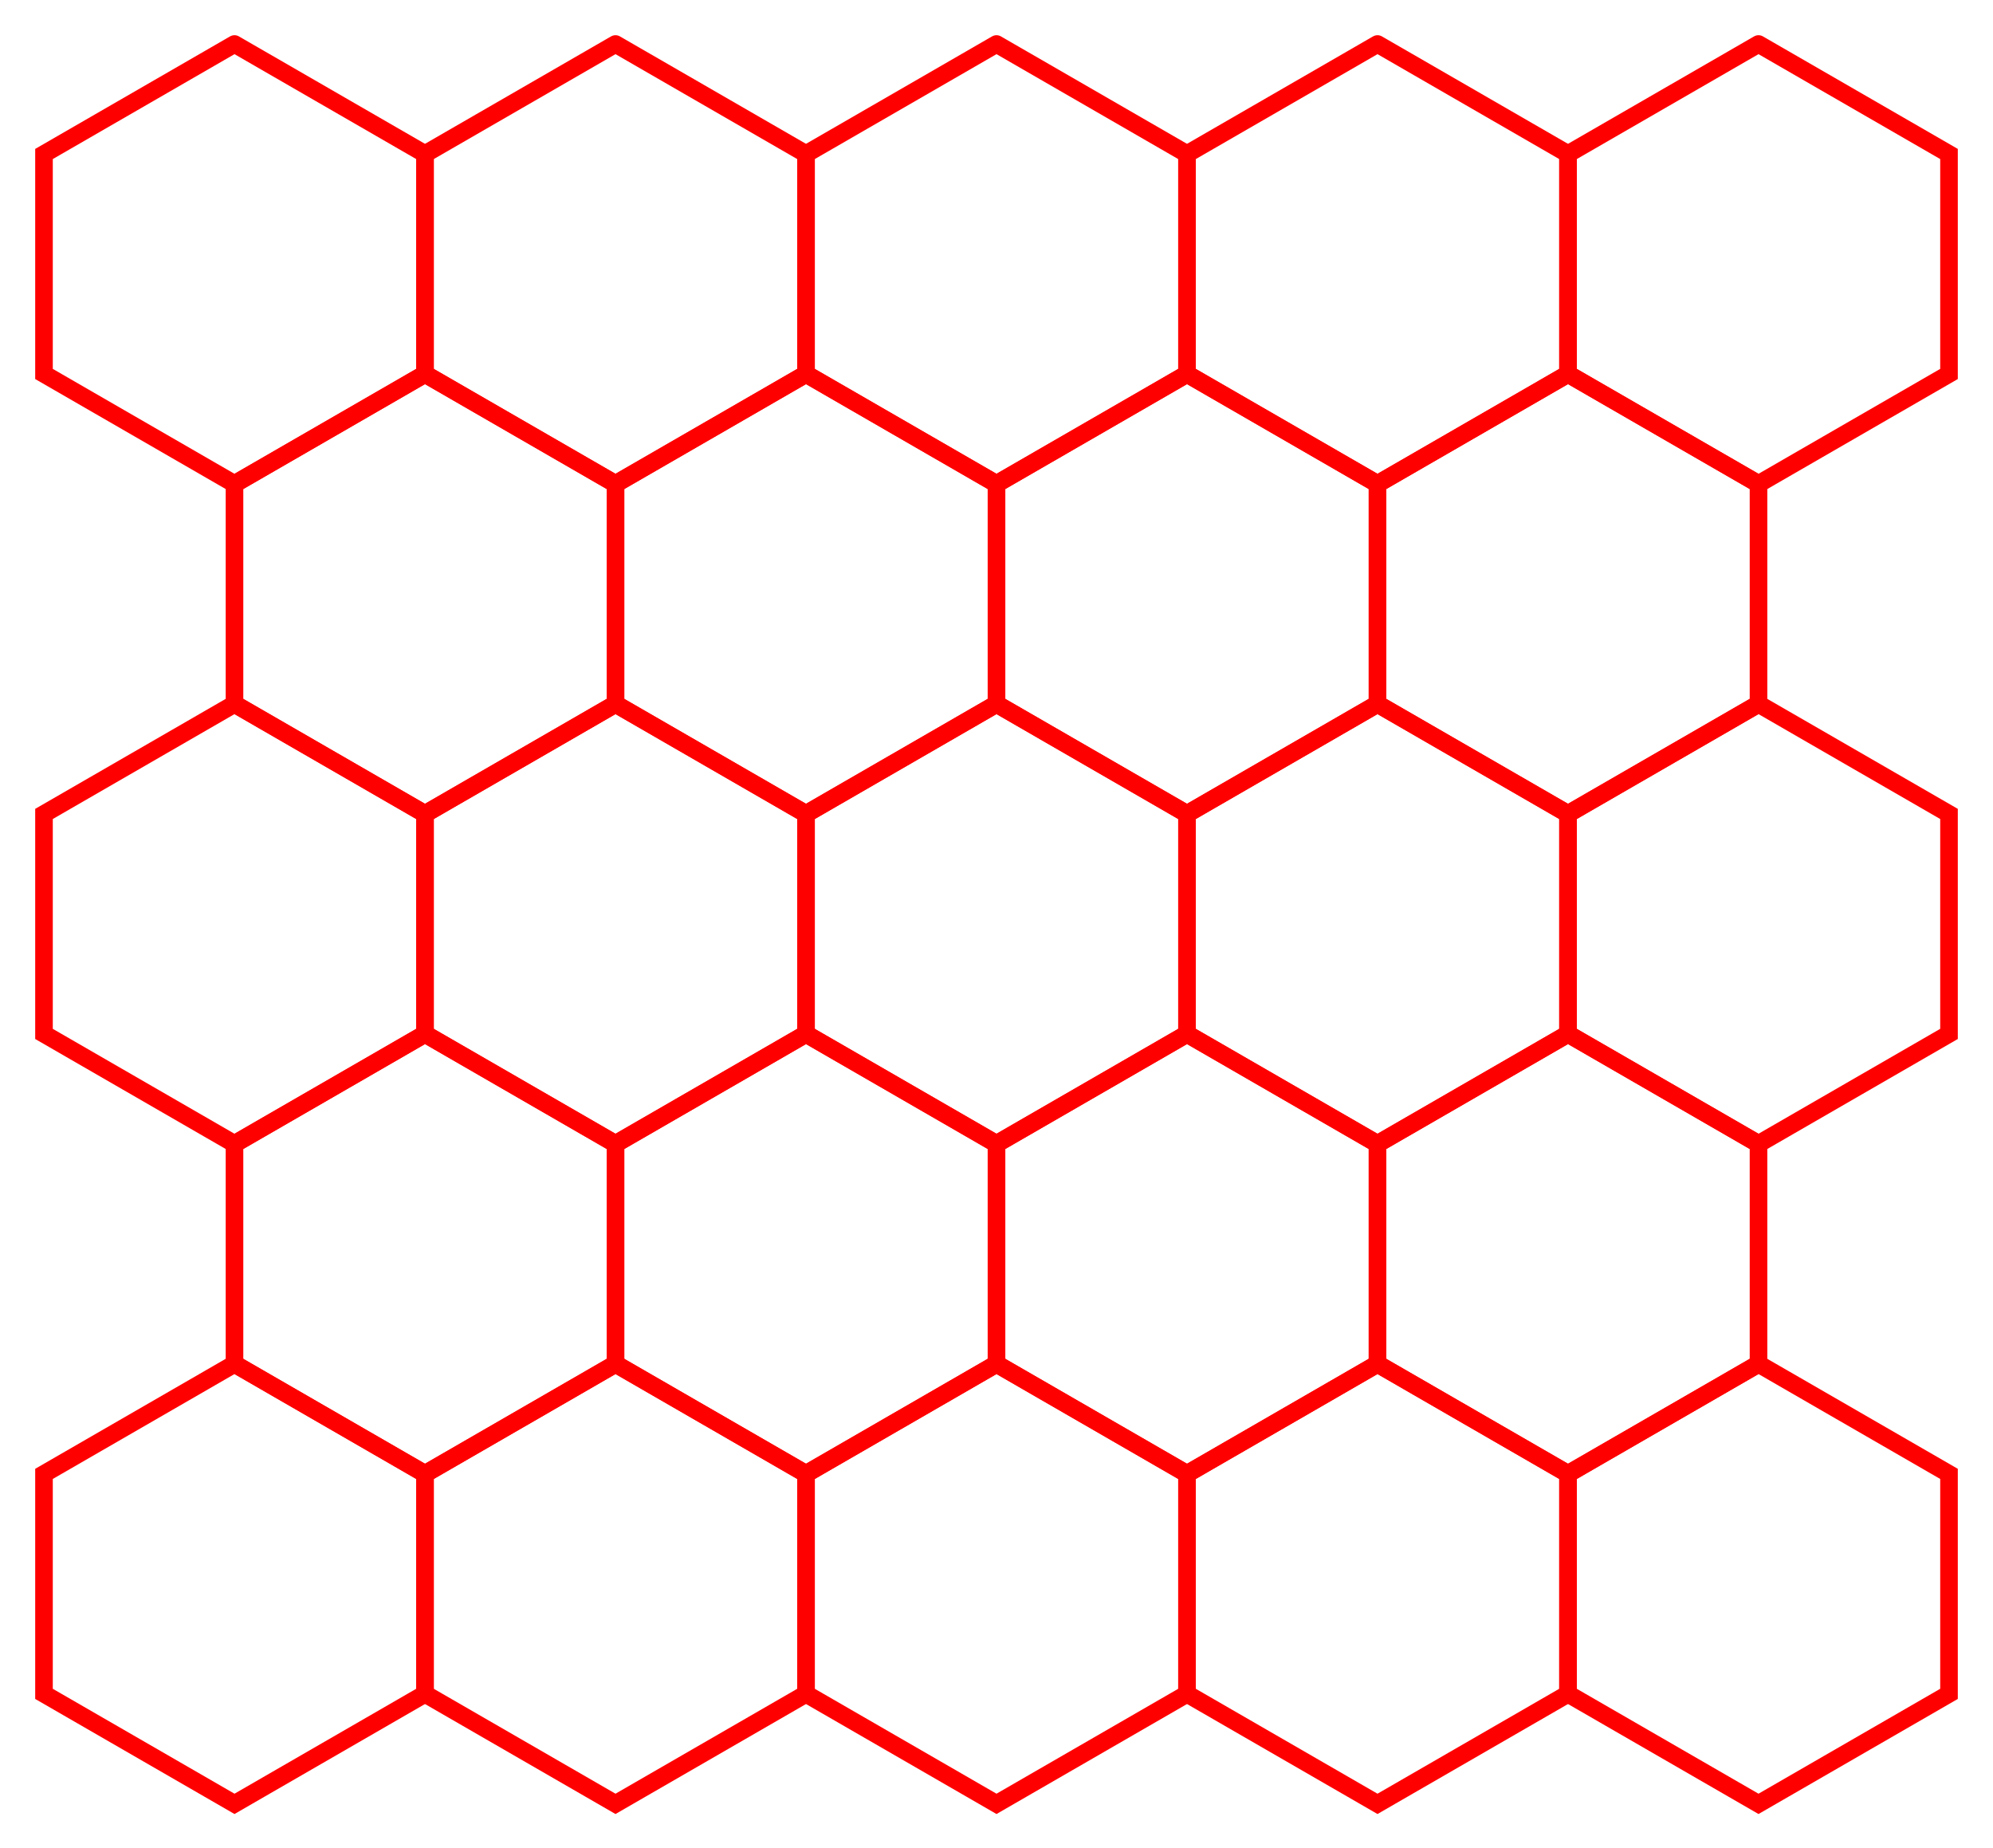
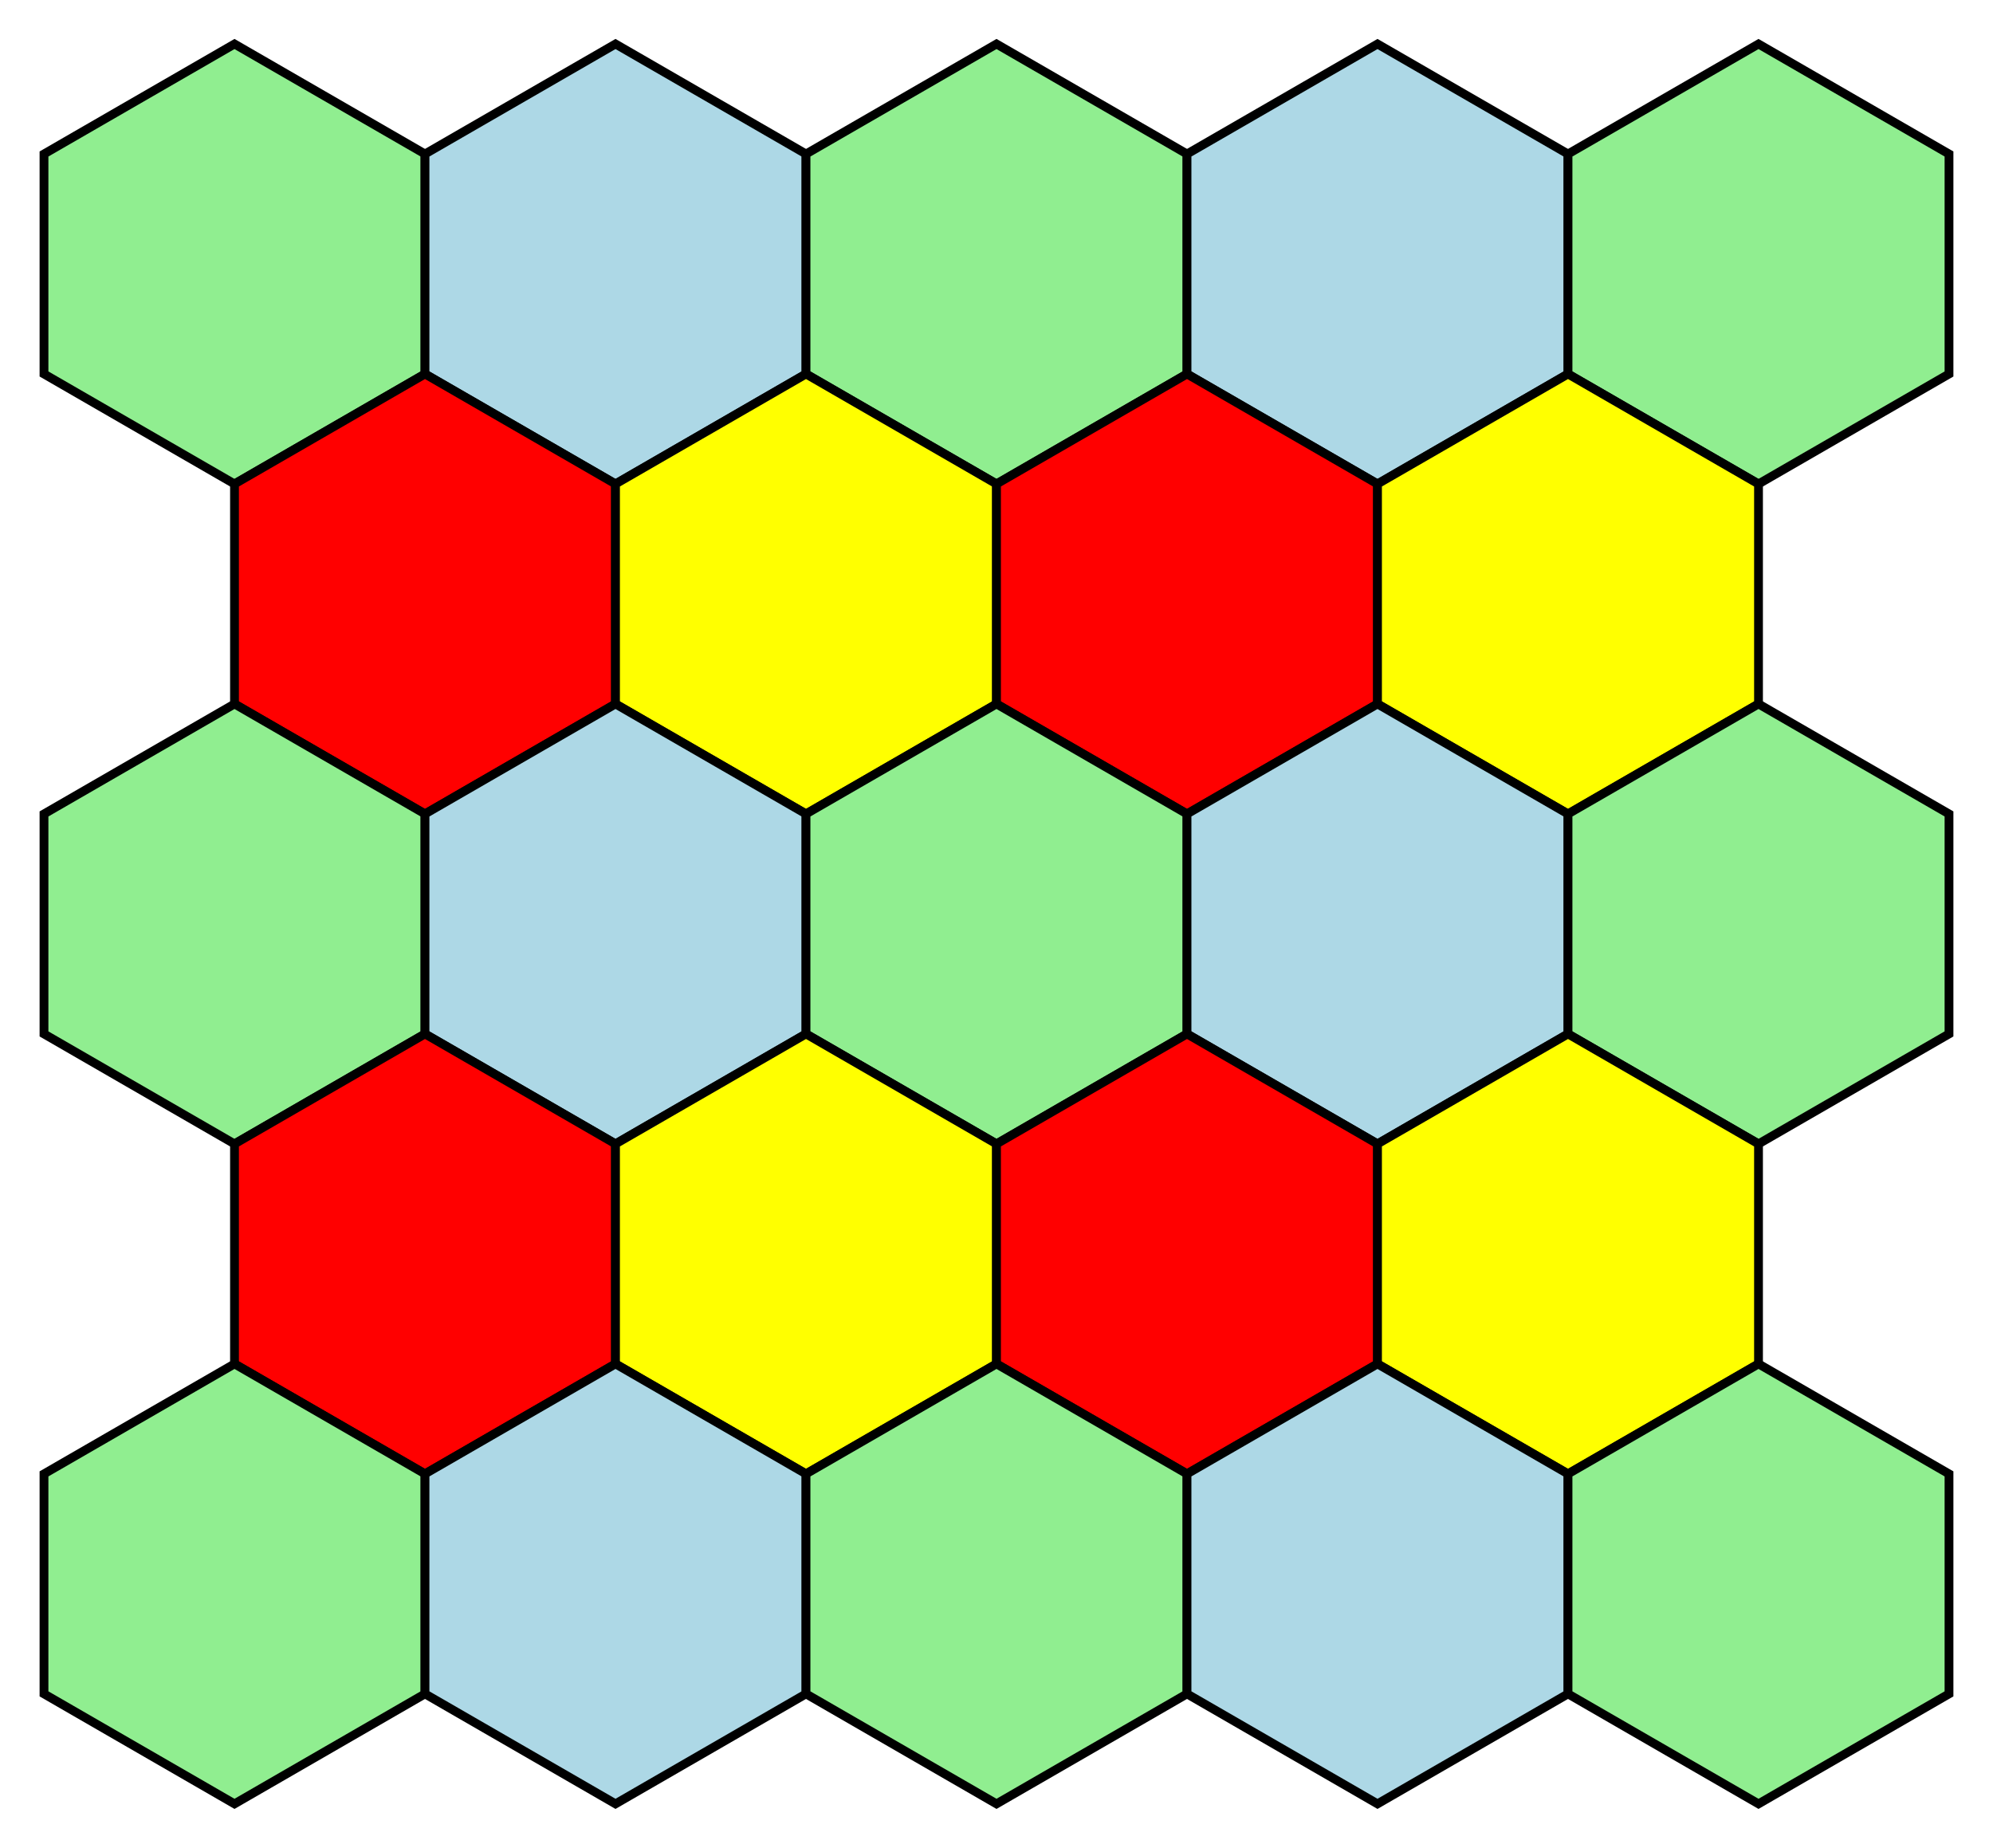
<svg xmlns="http://www.w3.org/2000/svg" width="226.506" height="210.0" viewBox="0 0 226.506 210.0">
-   <polyline points="26.651,5.0 48.301,17.5 48.301,42.5 26.651,55.0 5.0,42.5 5.0,17.5 26.651,5.0" stroke="red" stroke-linecap="round" stroke-width="2" fill="none" />
-   <polyline points="69.952,5.0 91.603,17.5 91.603,42.5 69.952,55.0 48.301,42.5 48.301,17.5 69.952,5.0" stroke="red" stroke-linecap="round" stroke-width="2" fill="none" />
-   <polyline points="113.253,5.0 134.904,17.5 134.904,42.5 113.253,55.0 91.603,42.5 91.603,17.5 113.253,5.0" stroke="red" stroke-linecap="round" stroke-width="2" fill="none" />
-   <polyline points="156.554,5.0 178.205,17.5 178.205,42.5 156.554,55.0 134.904,42.5 134.904,17.5 156.554,5.0" stroke="red" stroke-linecap="round" stroke-width="2" fill="none" />
-   <polyline points="199.856,5.0 221.506,17.5 221.506,42.5 199.856,55.0 178.205,42.5 178.205,17.5 199.856,5.0" stroke="red" stroke-linecap="round" stroke-width="2" fill="none" />
-   <polyline points="48.301,42.5 69.952,55.0 69.952,80.0 48.301,92.5 26.651,80.0 26.651,55.0 48.301,42.5" stroke="red" stroke-linecap="round" stroke-width="2" fill="none" />
-   <polyline points="91.603,42.5 113.253,55.0 113.253,80.0 91.603,92.5 69.952,80.0 69.952,55.0 91.603,42.5" stroke="red" stroke-linecap="round" stroke-width="2" fill="none" />
-   <polyline points="134.904,42.5 156.554,55.0 156.554,80.0 134.904,92.5 113.253,80.0 113.253,55.0 134.904,42.5" stroke="red" stroke-linecap="round" stroke-width="2" fill="none" />
-   <polyline points="178.205,42.5 199.856,55.0 199.856,80.0 178.205,92.5 156.554,80.0 156.554,55.0 178.205,42.5" stroke="red" stroke-linecap="round" stroke-width="2" fill="none" />
-   <polyline points="26.651,80.0 48.301,92.5 48.301,117.5 26.651,130.0 5.0,117.5 5.0,92.5 26.651,80.0" stroke="red" stroke-linecap="round" stroke-width="2" fill="none" />
-   <polyline points="69.952,80.0 91.603,92.5 91.603,117.5 69.952,130.0 48.301,117.5 48.301,92.5 69.952,80.0" stroke="red" stroke-linecap="round" stroke-width="2" fill="none" />
-   <polyline points="113.253,80.0 134.904,92.5 134.904,117.5 113.253,130.0 91.603,117.5 91.603,92.5 113.253,80.0" stroke="red" stroke-linecap="round" stroke-width="2" fill="none" />
-   <polyline points="156.554,80.0 178.205,92.5 178.205,117.5 156.554,130.0 134.904,117.5 134.904,92.5 156.554,80.0" stroke="red" stroke-linecap="round" stroke-width="2" fill="none" />
-   <polyline points="199.856,80.0 221.506,92.5 221.506,117.5 199.856,130.0 178.205,117.5 178.205,92.5 199.856,80.0" stroke="red" stroke-linecap="round" stroke-width="2" fill="none" />
-   <polyline points="48.301,117.5 69.952,130.0 69.952,155.0 48.301,167.5 26.651,155.0 26.651,130.0 48.301,117.5" stroke="red" stroke-linecap="round" stroke-width="2" fill="none" />
-   <polyline points="91.603,117.5 113.253,130.0 113.253,155.0 91.603,167.5 69.952,155.0 69.952,130.0 91.603,117.5" stroke="red" stroke-linecap="round" stroke-width="2" fill="none" />
-   <polyline points="134.904,117.5 156.554,130.0 156.554,155.0 134.904,167.5 113.253,155.0 113.253,130.0 134.904,117.5" stroke="red" stroke-linecap="round" stroke-width="2" fill="none" />
-   <polyline points="178.205,117.5 199.856,130.0 199.856,155.0 178.205,167.5 156.554,155.0 156.554,130.0 178.205,117.5" stroke="red" stroke-linecap="round" stroke-width="2" fill="none" />
-   <polyline points="26.651,155.0 48.301,167.5 48.301,192.5 26.651,205.0 5.0,192.5 5.0,167.5 26.651,155.0" stroke="red" stroke-linecap="round" stroke-width="2" fill="none" />
-   <polyline points="69.952,155.0 91.603,167.5 91.603,192.5 69.952,205.0 48.301,192.5 48.301,167.5 69.952,155.0" stroke="red" stroke-linecap="round" stroke-width="2" fill="none" />
-   <polyline points="113.253,155.0 134.904,167.5 134.904,192.5 113.253,205.0 91.603,192.5 91.603,167.5 113.253,155.0" stroke="red" stroke-linecap="round" stroke-width="2" fill="none" />
-   <polyline points="156.554,155.0 178.205,167.5 178.205,192.5 156.554,205.0 134.904,192.5 134.904,167.5 156.554,155.0" stroke="red" stroke-linecap="round" stroke-width="2" fill="none" />
-   <polyline points="199.856,155.0 221.506,167.5 221.506,192.5 199.856,205.0 178.205,192.5 178.205,167.5 199.856,155.0" stroke="red" stroke-linecap="round" stroke-width="2" fill="none" />
+   <polygon points="26.651,5.0 48.301,17.5 48.301,42.5 26.651,55.0 5.0,42.5 5.0,17.5" stroke="black" stroke-linecap="round" stroke-width="1" fill="lightgreen" />
+   <polygon points="69.952,5.0 91.603,17.5 91.603,42.5 69.952,55.0 48.301,42.5 48.301,17.5" stroke="black" stroke-linecap="round" stroke-width="1" fill="lightblue" />
+   <polygon points="113.253,5.0 134.904,17.5 134.904,42.5 113.253,55.0 91.603,42.5 91.603,17.5" stroke="black" stroke-linecap="round" stroke-width="1" fill="lightgreen" />
+   <polygon points="156.554,5.0 178.205,17.5 178.205,42.5 156.554,55.0 134.904,42.5 134.904,17.5" stroke="black" stroke-linecap="round" stroke-width="1" fill="lightblue" />
+   <polygon points="199.856,5.0 221.506,17.5 221.506,42.5 199.856,55.0 178.205,42.5 178.205,17.5" stroke="black" stroke-linecap="round" stroke-width="1" fill="lightgreen" />
+   <polygon points="48.301,42.5 69.952,55.0 69.952,80.0 48.301,92.5 26.651,80.0 26.651,55.0" stroke="black" stroke-linecap="round" stroke-width="1" fill="red" />
+   <polygon points="91.603,42.5 113.253,55.0 113.253,80.0 91.603,92.5 69.952,80.0 69.952,55.0" stroke="black" stroke-linecap="round" stroke-width="1" fill="yellow" />
+   <polygon points="134.904,42.5 156.554,55.0 156.554,80.0 134.904,92.5 113.253,80.0 113.253,55.0" stroke="black" stroke-linecap="round" stroke-width="1" fill="red" />
+   <polygon points="178.205,42.5 199.856,55.0 199.856,80.0 178.205,92.5 156.554,80.0 156.554,55.0" stroke="black" stroke-linecap="round" stroke-width="1" fill="yellow" />
+   <polygon points="26.651,80.0 48.301,92.5 48.301,117.5 26.651,130.0 5.0,117.5 5.0,92.5" stroke="black" stroke-linecap="round" stroke-width="1" fill="lightgreen" />
+   <polygon points="69.952,80.0 91.603,92.5 91.603,117.5 69.952,130.0 48.301,117.5 48.301,92.5" stroke="black" stroke-linecap="round" stroke-width="1" fill="lightblue" />
+   <polygon points="113.253,80.0 134.904,92.5 134.904,117.5 113.253,130.0 91.603,117.5 91.603,92.5" stroke="black" stroke-linecap="round" stroke-width="1" fill="lightgreen" />
+   <polygon points="156.554,80.0 178.205,92.5 178.205,117.5 156.554,130.0 134.904,117.5 134.904,92.5" stroke="black" stroke-linecap="round" stroke-width="1" fill="lightblue" />
+   <polygon points="199.856,80.0 221.506,92.5 221.506,117.5 199.856,130.0 178.205,117.5 178.205,92.5" stroke="black" stroke-linecap="round" stroke-width="1" fill="lightgreen" />
+   <polygon points="48.301,117.5 69.952,130.0 69.952,155.0 48.301,167.5 26.651,155.0 26.651,130.0" stroke="black" stroke-linecap="round" stroke-width="1" fill="red" />
+   <polygon points="91.603,117.5 113.253,130.0 113.253,155.0 91.603,167.5 69.952,155.0 69.952,130.0" stroke="black" stroke-linecap="round" stroke-width="1" fill="yellow" />
+   <polygon points="134.904,117.5 156.554,130.0 156.554,155.0 134.904,167.5 113.253,155.0 113.253,130.0" stroke="black" stroke-linecap="round" stroke-width="1" fill="red" />
+   <polygon points="178.205,117.5 199.856,130.0 199.856,155.0 178.205,167.5 156.554,155.0 156.554,130.0" stroke="black" stroke-linecap="round" stroke-width="1" fill="yellow" />
+   <polygon points="26.651,155.0 48.301,167.5 48.301,192.5 26.651,205.0 5.0,192.5 5.0,167.5" stroke="black" stroke-linecap="round" stroke-width="1" fill="lightgreen" />
+   <polygon points="69.952,155.0 91.603,167.5 91.603,192.5 69.952,205.0 48.301,192.5 48.301,167.5" stroke="black" stroke-linecap="round" stroke-width="1" fill="lightblue" />
+   <polygon points="113.253,155.0 134.904,167.5 134.904,192.5 113.253,205.0 91.603,192.5 91.603,167.5" stroke="black" stroke-linecap="round" stroke-width="1" fill="lightgreen" />
+   <polygon points="156.554,155.0 178.205,167.5 178.205,192.5 156.554,205.0 134.904,192.5 134.904,167.5" stroke="black" stroke-linecap="round" stroke-width="1" fill="lightblue" />
+   <polygon points="199.856,155.0 221.506,167.5 221.506,192.5 199.856,205.0 178.205,192.5 178.205,167.5" stroke="black" stroke-linecap="round" stroke-width="1" fill="lightgreen" />
</svg>
